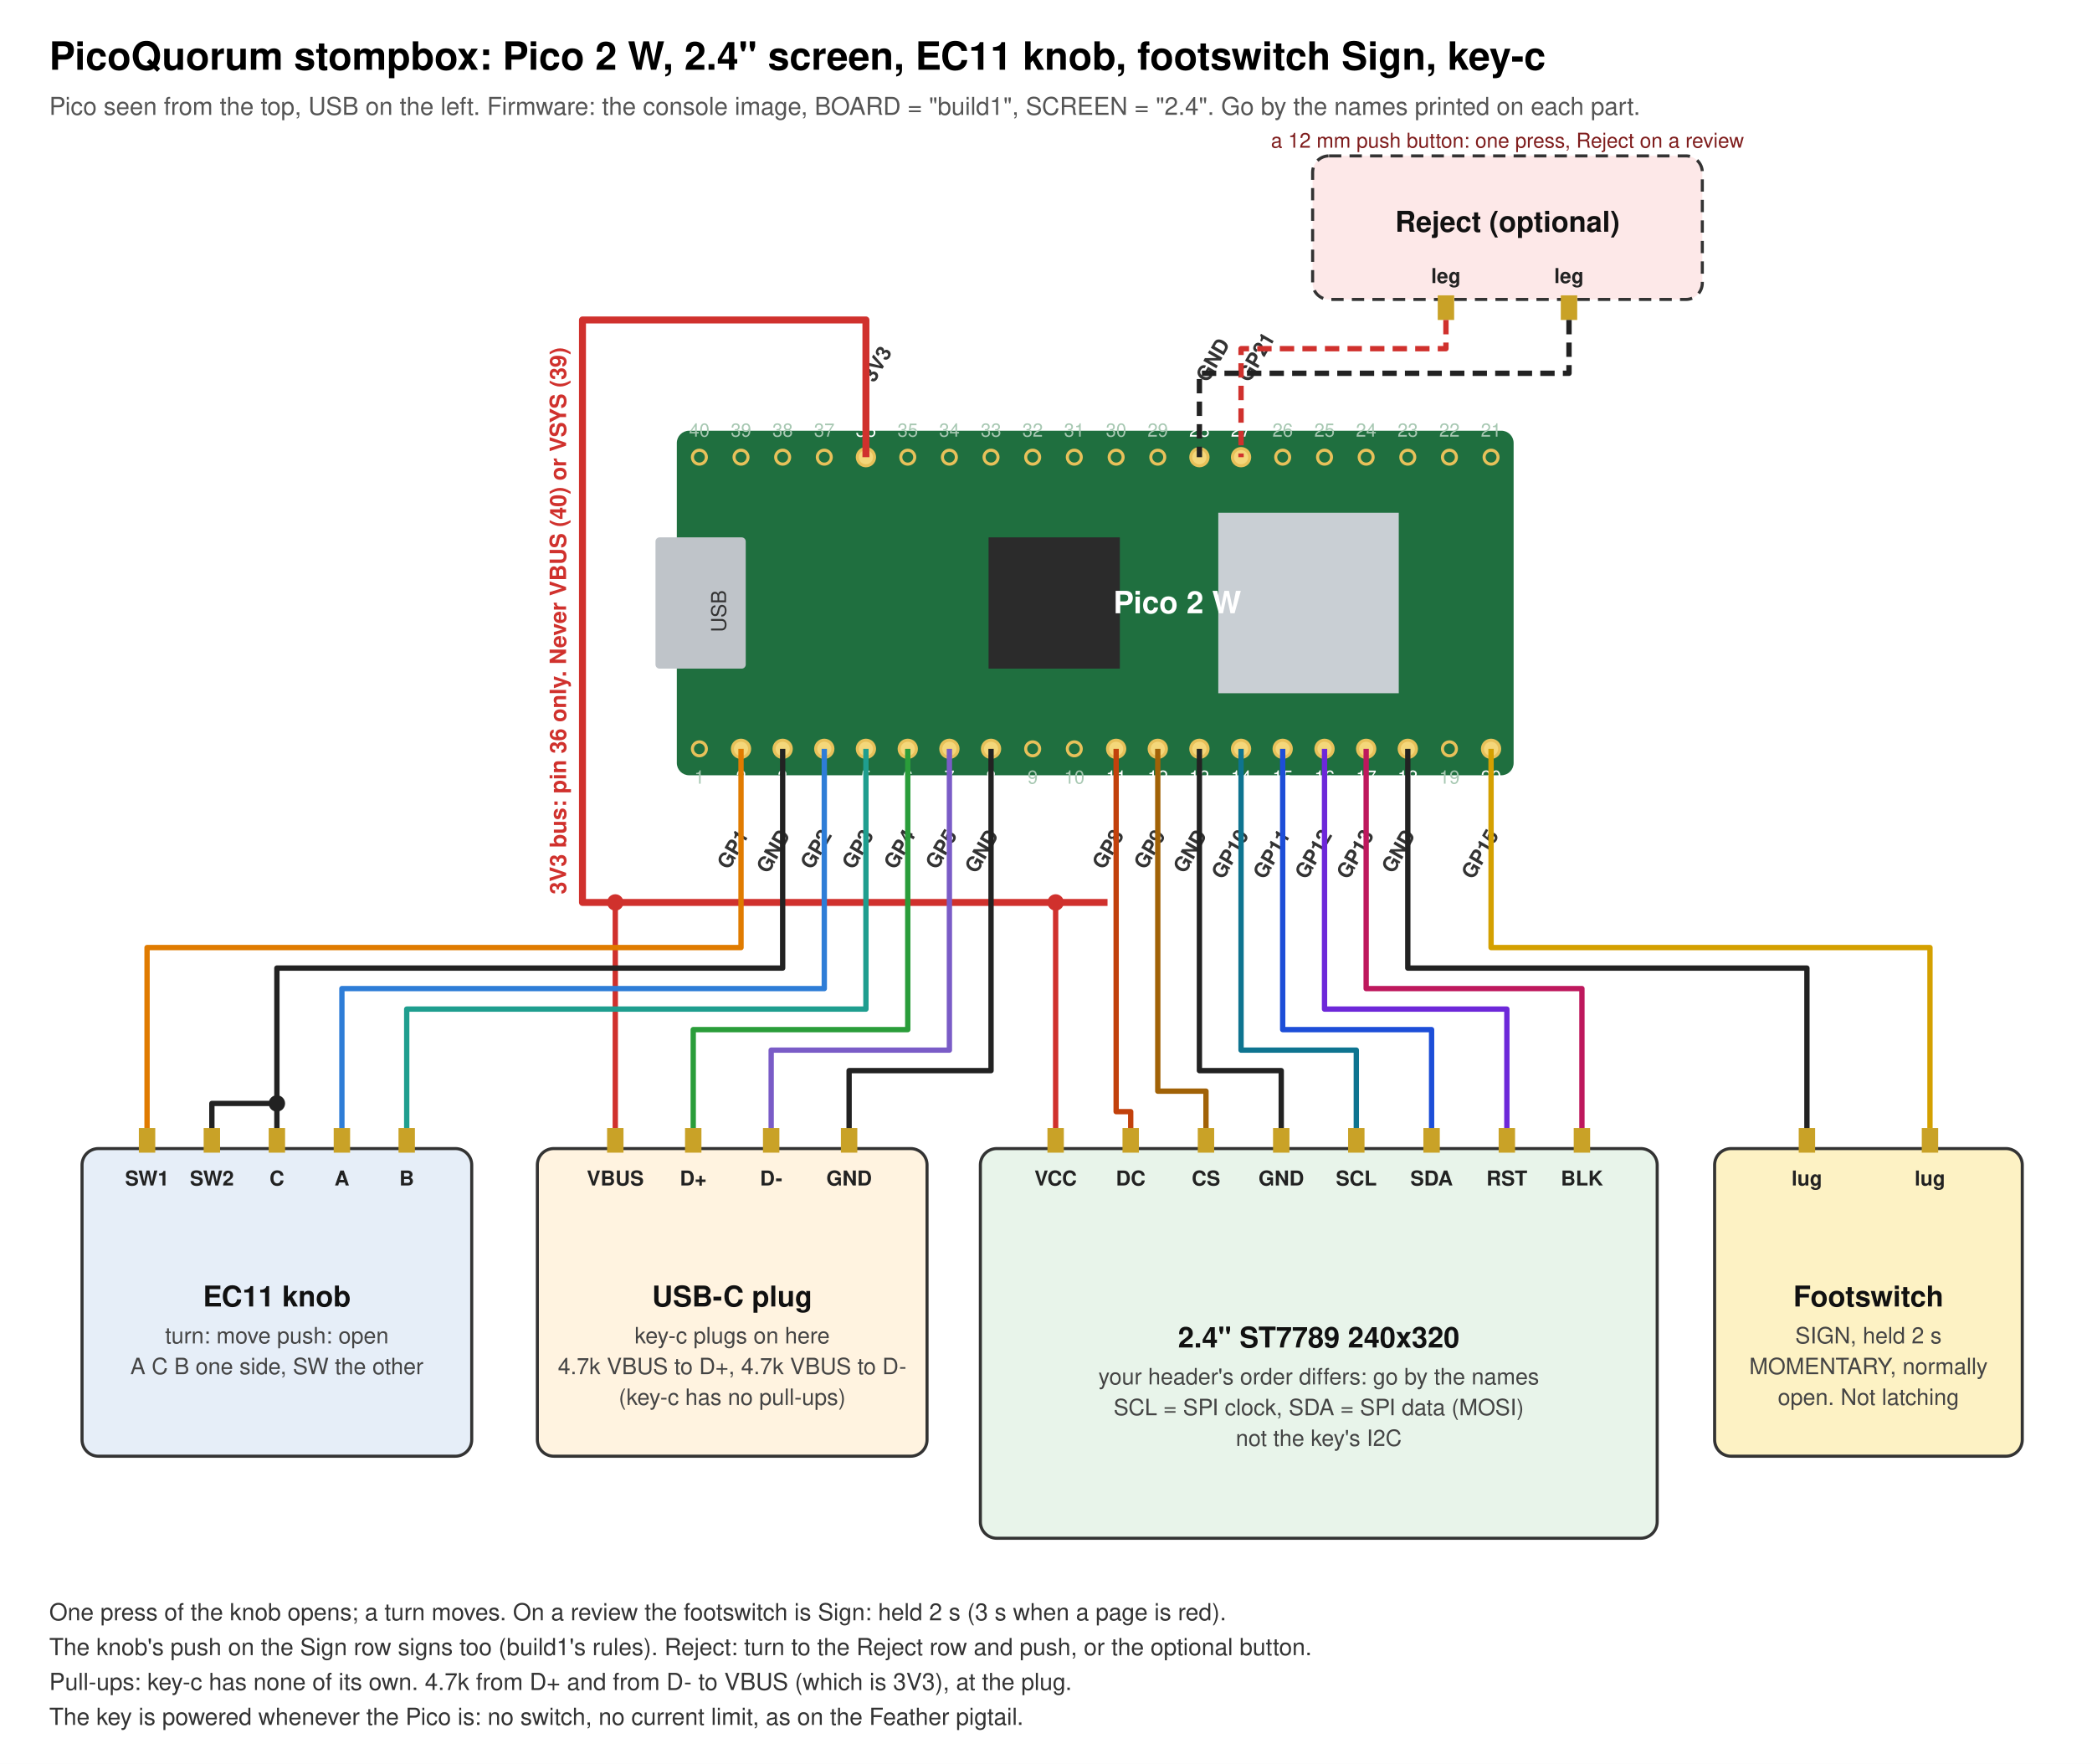
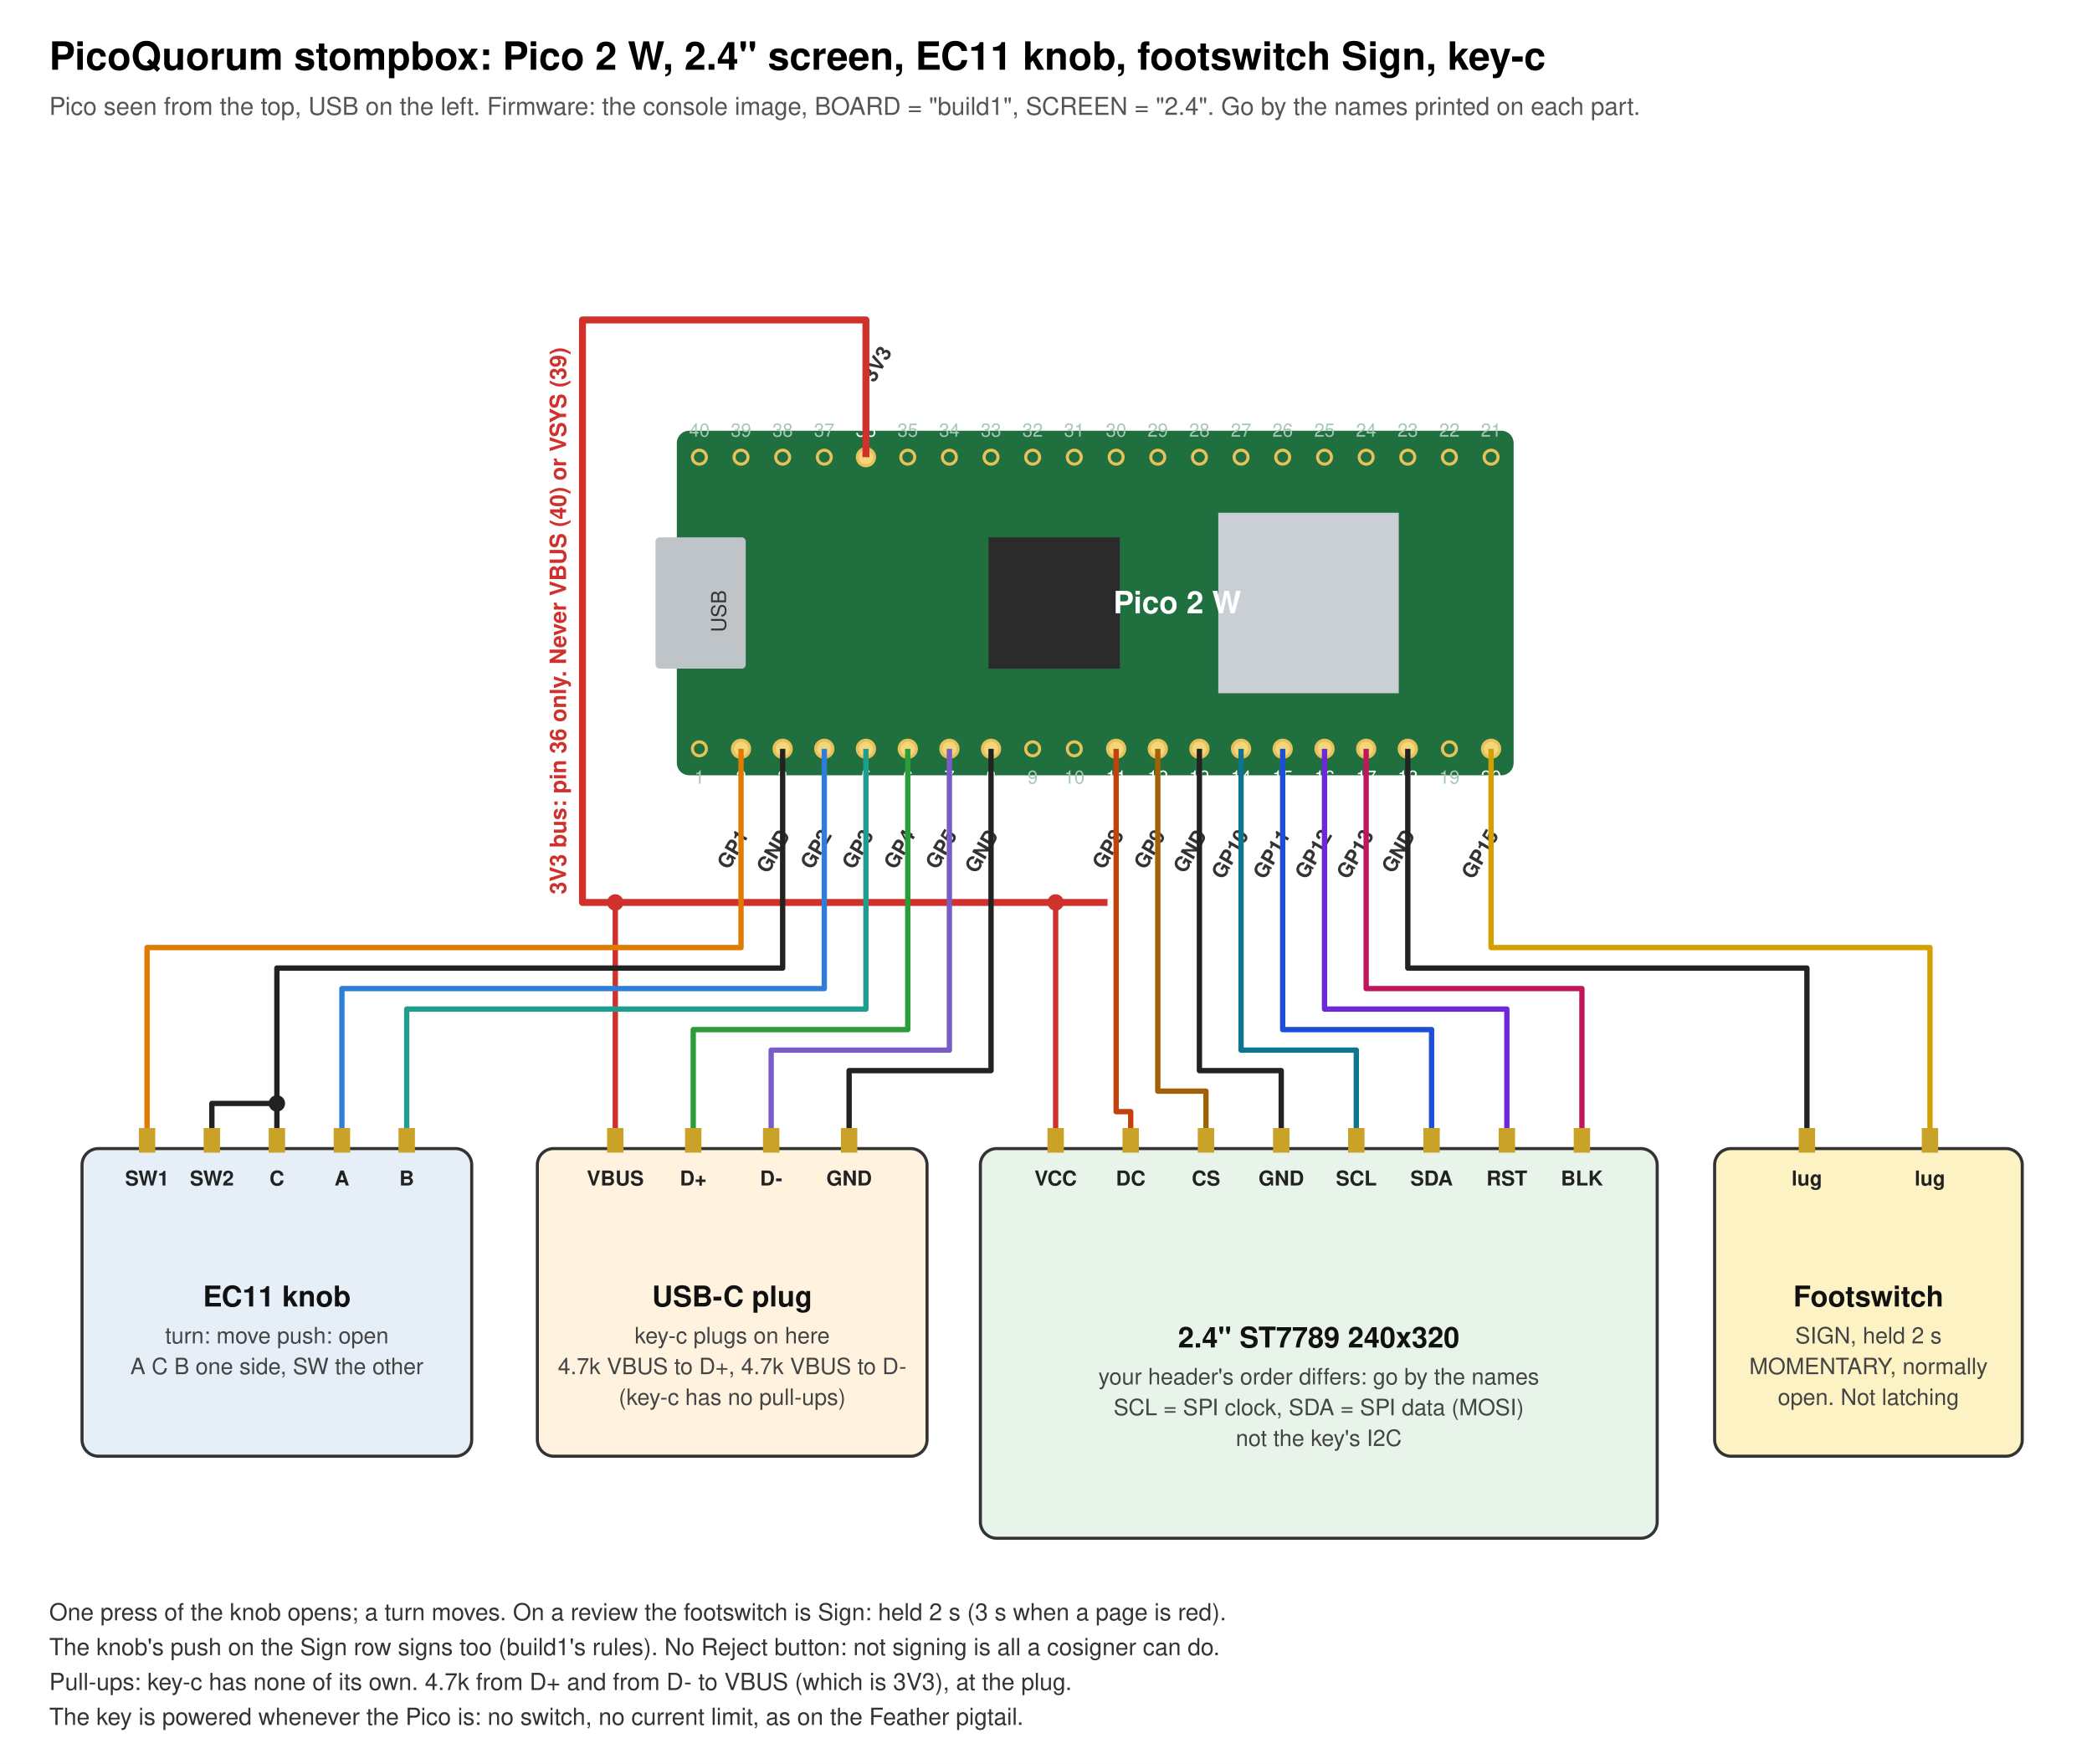
<svg xmlns="http://www.w3.org/2000/svg" width="1020" height="860" viewBox="0 0 1020 860" font-family="Helvetica, Arial, sans-serif" font-size="12">
  <rect width="1020" height="860" fill="#ffffff" />
  <text x="24" y="34" font-size="19" font-weight="bold">PicoQuorum stompbox: Pico 2 W, 2.4" screen, EC11 knob, footswitch Sign, key-c</text>
  <text x="24" y="56" fill="#555">Pico seen from the top, USB on the left. Firmware: the console image, BOARD = "build1", SCREEN = "2.4". Go by the names printed on each part.</text>
  <rect x="330" y="210" width="408.0" height="168.0" rx="6" fill="#1f6f3f" />
  <rect x="319.6" y="262.0" width="44.0" height="64.0" rx="2" fill="#bfc4c9" />
  <text x="354.0" y="298.0" font-size="10" text-anchor="middle" fill="#333" transform="rotate(-90 354.0 298.0)">USB</text>
  <rect x="482.0" y="262.0" width="64.0" height="64.0" fill="#2b2b2b" />
  <rect x="594.0" y="250.0" width="88.0" height="88.0" fill="#c9cfd4" />
  <text x="574.0" y="299.0" font-size="15" text-anchor="middle" fill="#ffffff" font-weight="bold">Pico 2 W</text>
  <circle cx="341.0" cy="365.1" r="3.4" fill="#1f6f3f" stroke="#e8c15a" stroke-width="1.5" />
  <text x="341.0" y="382.1" font-size="9" text-anchor="middle" fill="#a7c8b2">1</text>
  <circle cx="361.3" cy="365.1" r="4.2" fill="#f4d77a" stroke="#e8c15a" stroke-width="1.5" />
  <text x="361.3" y="382.1" font-size="9" text-anchor="middle" fill="#ffffff">2</text>
  <text x="365.3" y="407.1" font-size="10" text-anchor="end" fill="#333" font-weight="bold" transform="rotate(-60 365.3 407.1)">GP1</text>
  <circle cx="381.6" cy="365.1" r="4.2" fill="#f4d77a" stroke="#e8c15a" stroke-width="1.5" />
  <text x="381.6" y="382.1" font-size="9" text-anchor="middle" fill="#ffffff">3</text>
  <text x="385.6" y="407.1" font-size="10" text-anchor="end" fill="#333" font-weight="bold" transform="rotate(-60 385.6 407.1)">GND</text>
  <circle cx="401.9" cy="365.1" r="4.2" fill="#f4d77a" stroke="#e8c15a" stroke-width="1.5" />
  <text x="401.9" y="382.1" font-size="9" text-anchor="middle" fill="#ffffff">4</text>
  <text x="405.9" y="407.1" font-size="10" text-anchor="end" fill="#333" font-weight="bold" transform="rotate(-60 405.9 407.1)">GP2</text>
  <circle cx="422.2" cy="365.1" r="4.2" fill="#f4d77a" stroke="#e8c15a" stroke-width="1.5" />
  <text x="422.2" y="382.1" font-size="9" text-anchor="middle" fill="#ffffff">5</text>
  <text x="426.2" y="407.1" font-size="10" text-anchor="end" fill="#333" font-weight="bold" transform="rotate(-60 426.2 407.1)">GP3</text>
  <circle cx="442.6" cy="365.1" r="4.2" fill="#f4d77a" stroke="#e8c15a" stroke-width="1.5" />
  <text x="442.6" y="382.1" font-size="9" text-anchor="middle" fill="#ffffff">6</text>
  <text x="446.6" y="407.1" font-size="10" text-anchor="end" fill="#333" font-weight="bold" transform="rotate(-60 446.6 407.1)">GP4</text>
  <circle cx="462.9" cy="365.1" r="4.2" fill="#f4d77a" stroke="#e8c15a" stroke-width="1.5" />
  <text x="462.9" y="382.1" font-size="9" text-anchor="middle" fill="#ffffff">7</text>
  <text x="466.9" y="407.1" font-size="10" text-anchor="end" fill="#333" font-weight="bold" transform="rotate(-60 466.9 407.1)">GP5</text>
  <circle cx="483.2" cy="365.1" r="4.2" fill="#f4d77a" stroke="#e8c15a" stroke-width="1.5" />
  <text x="483.2" y="382.1" font-size="9" text-anchor="middle" fill="#ffffff">8</text>
  <text x="487.2" y="407.1" font-size="10" text-anchor="end" fill="#333" font-weight="bold" transform="rotate(-60 487.2 407.1)">GND</text>
  <circle cx="503.5" cy="365.1" r="3.4" fill="#1f6f3f" stroke="#e8c15a" stroke-width="1.5" />
  <text x="503.5" y="382.1" font-size="9" text-anchor="middle" fill="#a7c8b2">9</text>
  <circle cx="523.8" cy="365.1" r="3.4" fill="#1f6f3f" stroke="#e8c15a" stroke-width="1.5" />
  <text x="523.8" y="382.1" font-size="9" text-anchor="middle" fill="#a7c8b2">10</text>
  <circle cx="544.2" cy="365.1" r="4.2" fill="#f4d77a" stroke="#e8c15a" stroke-width="1.5" />
  <text x="544.2" y="382.1" font-size="9" text-anchor="middle" fill="#ffffff">11</text>
  <text x="548.2" y="407.1" font-size="10" text-anchor="end" fill="#333" font-weight="bold" transform="rotate(-60 548.2 407.1)">GP8</text>
  <circle cx="564.5" cy="365.1" r="4.2" fill="#f4d77a" stroke="#e8c15a" stroke-width="1.5" />
  <text x="564.5" y="382.1" font-size="9" text-anchor="middle" fill="#ffffff">12</text>
  <text x="568.5" y="407.1" font-size="10" text-anchor="end" fill="#333" font-weight="bold" transform="rotate(-60 568.5 407.1)">GP9</text>
  <circle cx="584.8" cy="365.1" r="4.2" fill="#f4d77a" stroke="#e8c15a" stroke-width="1.5" />
  <text x="584.8" y="382.1" font-size="9" text-anchor="middle" fill="#ffffff">13</text>
  <text x="588.8" y="407.1" font-size="10" text-anchor="end" fill="#333" font-weight="bold" transform="rotate(-60 588.8 407.1)">GND</text>
  <circle cx="605.1" cy="365.1" r="4.2" fill="#f4d77a" stroke="#e8c15a" stroke-width="1.5" />
  <text x="605.1" y="382.1" font-size="9" text-anchor="middle" fill="#ffffff">14</text>
  <text x="609.1" y="407.1" font-size="10" text-anchor="end" fill="#333" font-weight="bold" transform="rotate(-60 609.1 407.1)">GP10</text>
  <circle cx="625.4" cy="365.1" r="4.2" fill="#f4d77a" stroke="#e8c15a" stroke-width="1.5" />
  <text x="625.4" y="382.1" font-size="9" text-anchor="middle" fill="#ffffff">15</text>
  <text x="629.4" y="407.1" font-size="10" text-anchor="end" fill="#333" font-weight="bold" transform="rotate(-60 629.4 407.1)">GP11</text>
  <circle cx="645.8" cy="365.1" r="4.2" fill="#f4d77a" stroke="#e8c15a" stroke-width="1.5" />
  <text x="645.8" y="382.1" font-size="9" text-anchor="middle" fill="#ffffff">16</text>
  <text x="649.8" y="407.1" font-size="10" text-anchor="end" fill="#333" font-weight="bold" transform="rotate(-60 649.8 407.1)">GP12</text>
  <circle cx="666.1" cy="365.1" r="4.2" fill="#f4d77a" stroke="#e8c15a" stroke-width="1.5" />
  <text x="666.1" y="382.1" font-size="9" text-anchor="middle" fill="#ffffff">17</text>
  <text x="670.1" y="407.1" font-size="10" text-anchor="end" fill="#333" font-weight="bold" transform="rotate(-60 670.1 407.1)">GP13</text>
  <circle cx="686.4" cy="365.1" r="4.2" fill="#f4d77a" stroke="#e8c15a" stroke-width="1.5" />
  <text x="686.4" y="382.1" font-size="9" text-anchor="middle" fill="#ffffff">18</text>
  <text x="690.4" y="407.1" font-size="10" text-anchor="end" fill="#333" font-weight="bold" transform="rotate(-60 690.4 407.1)">GND</text>
  <circle cx="706.7" cy="365.1" r="3.4" fill="#1f6f3f" stroke="#e8c15a" stroke-width="1.5" />
  <text x="706.7" y="382.1" font-size="9" text-anchor="middle" fill="#a7c8b2">19</text>
  <circle cx="727.0" cy="365.1" r="4.2" fill="#f4d77a" stroke="#e8c15a" stroke-width="1.5" />
  <text x="727.0" y="382.1" font-size="9" text-anchor="middle" fill="#ffffff">20</text>
  <text x="731.0" y="407.1" font-size="10" text-anchor="end" fill="#333" font-weight="bold" transform="rotate(-60 731.0 407.1)">GP15</text>
  <circle cx="727.0" cy="222.9" r="3.4" fill="#1f6f3f" stroke="#e8c15a" stroke-width="1.5" />
  <text x="727.0" y="212.9" font-size="9" text-anchor="middle" fill="#a7c8b2">21</text>
  <circle cx="706.7" cy="222.9" r="3.4" fill="#1f6f3f" stroke="#e8c15a" stroke-width="1.5" />
  <text x="706.7" y="212.9" font-size="9" text-anchor="middle" fill="#a7c8b2">22</text>
  <circle cx="686.4" cy="222.9" r="3.4" fill="#1f6f3f" stroke="#e8c15a" stroke-width="1.5" />
  <text x="686.4" y="212.9" font-size="9" text-anchor="middle" fill="#a7c8b2">23</text>
  <circle cx="666.1" cy="222.9" r="3.4" fill="#1f6f3f" stroke="#e8c15a" stroke-width="1.5" />
  <text x="666.1" y="212.9" font-size="9" text-anchor="middle" fill="#a7c8b2">24</text>
  <circle cx="645.8" cy="222.9" r="3.4" fill="#1f6f3f" stroke="#e8c15a" stroke-width="1.5" />
  <text x="645.8" y="212.9" font-size="9" text-anchor="middle" fill="#a7c8b2">25</text>
  <circle cx="625.4" cy="222.9" r="3.4" fill="#1f6f3f" stroke="#e8c15a" stroke-width="1.5" />
  <text x="625.4" y="212.9" font-size="9" text-anchor="middle" fill="#a7c8b2">26</text>
-   <circle cx="605.1" cy="222.9" r="4.2" fill="#f4d77a" stroke="#e8c15a" stroke-width="1.5" />
-   <text x="605.1" y="212.9" font-size="9" text-anchor="middle" fill="#ffffff">27</text>
-   <text x="609.1" y="186.9" font-size="10" text-anchor="start" fill="#333" font-weight="bold" transform="rotate(-60 609.1 186.9)">GP21</text>
-   <circle cx="584.8" cy="222.9" r="4.2" fill="#f4d77a" stroke="#e8c15a" stroke-width="1.5" />
-   <text x="584.8" y="212.9" font-size="9" text-anchor="middle" fill="#ffffff">28</text>
-   <text x="588.8" y="186.9" font-size="10" text-anchor="start" fill="#333" font-weight="bold" transform="rotate(-60 588.8 186.9)">GND</text>
+   <circle cx="605.1" cy="222.9" r="3.4" fill="#1f6f3f" stroke="#e8c15a" stroke-width="1.5" />
+   <text x="605.1" y="212.9" font-size="9" text-anchor="middle" fill="#a7c8b2">27</text>
+   <circle cx="584.8" cy="222.9" r="3.4" fill="#1f6f3f" stroke="#e8c15a" stroke-width="1.5" />
+   <text x="584.8" y="212.9" font-size="9" text-anchor="middle" fill="#a7c8b2">28</text>
  <circle cx="564.5" cy="222.9" r="3.4" fill="#1f6f3f" stroke="#e8c15a" stroke-width="1.5" />
  <text x="564.5" y="212.9" font-size="9" text-anchor="middle" fill="#a7c8b2">29</text>
  <circle cx="544.2" cy="222.9" r="3.4" fill="#1f6f3f" stroke="#e8c15a" stroke-width="1.5" />
  <text x="544.2" y="212.9" font-size="9" text-anchor="middle" fill="#a7c8b2">30</text>
  <circle cx="523.8" cy="222.9" r="3.4" fill="#1f6f3f" stroke="#e8c15a" stroke-width="1.5" />
  <text x="523.8" y="212.9" font-size="9" text-anchor="middle" fill="#a7c8b2">31</text>
  <circle cx="503.5" cy="222.9" r="3.4" fill="#1f6f3f" stroke="#e8c15a" stroke-width="1.5" />
  <text x="503.5" y="212.9" font-size="9" text-anchor="middle" fill="#a7c8b2">32</text>
  <circle cx="483.2" cy="222.9" r="3.4" fill="#1f6f3f" stroke="#e8c15a" stroke-width="1.5" />
  <text x="483.2" y="212.9" font-size="9" text-anchor="middle" fill="#a7c8b2">33</text>
  <circle cx="462.9" cy="222.9" r="3.4" fill="#1f6f3f" stroke="#e8c15a" stroke-width="1.5" />
  <text x="462.9" y="212.9" font-size="9" text-anchor="middle" fill="#a7c8b2">34</text>
  <circle cx="442.6" cy="222.9" r="3.4" fill="#1f6f3f" stroke="#e8c15a" stroke-width="1.5" />
  <text x="442.6" y="212.9" font-size="9" text-anchor="middle" fill="#a7c8b2">35</text>
  <circle cx="422.2" cy="222.9" r="4.2" fill="#f4d77a" stroke="#e8c15a" stroke-width="1.5" />
  <text x="422.2" y="212.9" font-size="9" text-anchor="middle" fill="#ffffff">36</text>
  <text x="426.2" y="186.9" font-size="10" text-anchor="start" fill="#333" font-weight="bold" transform="rotate(-60 426.2 186.9)">3V3</text>
  <circle cx="401.9" cy="222.9" r="3.4" fill="#1f6f3f" stroke="#e8c15a" stroke-width="1.5" />
  <text x="401.9" y="212.9" font-size="9" text-anchor="middle" fill="#a7c8b2">37</text>
  <circle cx="381.6" cy="222.9" r="3.4" fill="#1f6f3f" stroke="#e8c15a" stroke-width="1.5" />
  <text x="381.6" y="212.9" font-size="9" text-anchor="middle" fill="#a7c8b2">38</text>
  <circle cx="361.3" cy="222.9" r="3.4" fill="#1f6f3f" stroke="#e8c15a" stroke-width="1.5" />
  <text x="361.3" y="212.9" font-size="9" text-anchor="middle" fill="#a7c8b2">39</text>
  <circle cx="341.0" cy="222.9" r="3.4" fill="#1f6f3f" stroke="#e8c15a" stroke-width="1.5" />
  <text x="341.0" y="212.9" font-size="9" text-anchor="middle" fill="#a7c8b2">40</text>
  <polyline points="422.2,222.9 422.2,156.0 284.0,156.0 284.0,440.0 540.0,440.0" fill="none" stroke="#d0312d" stroke-width="3.4" stroke-linejoin="round" />
  <text x="276.0" y="436.0" font-size="11" text-anchor="start" fill="#d0312d" font-weight="bold" transform="rotate(-90 276.0 436.0)">3V3 bus: pin 36 only. Never VBUS (40) or VSYS (39)</text>
  <rect x="40.0" y="560.0" width="190.0" height="150.0" rx="8" fill="#e6eef8" stroke="#333" stroke-width="1.5" />
  <text x="135.0" y="637.0" font-size="14" text-anchor="middle" fill="#111" font-weight="bold">EC11 knob</text>
  <text x="135.0" y="655.0" font-size="11" text-anchor="middle" fill="#444">turn: move   push: open</text>
  <text x="135.0" y="670.0" font-size="11" text-anchor="middle" fill="#444">A C B one side, SW the other</text>
  <rect x="67.7" y="550.0" width="8" height="12" fill="#c9a227" />
  <text x="71.7" y="578.0" font-size="10" text-anchor="middle" fill="#222" font-weight="bold">SW1</text>
  <rect x="99.3" y="550.0" width="8" height="12" fill="#c9a227" />
  <text x="103.3" y="578.0" font-size="10" text-anchor="middle" fill="#222" font-weight="bold">SW2</text>
  <rect x="131.0" y="550.0" width="8" height="12" fill="#c9a227" />
  <text x="135.0" y="578.0" font-size="10" text-anchor="middle" fill="#222" font-weight="bold">C</text>
  <rect x="162.7" y="550.0" width="8" height="12" fill="#c9a227" />
  <text x="166.7" y="578.0" font-size="10" text-anchor="middle" fill="#222" font-weight="bold">A</text>
  <rect x="194.3" y="550.0" width="8" height="12" fill="#c9a227" />
  <text x="198.3" y="578.0" font-size="10" text-anchor="middle" fill="#222" font-weight="bold">B</text>
  <rect x="262.0" y="560.0" width="190.0" height="150.0" rx="8" fill="#fff3e0" stroke="#333" stroke-width="1.5" />
  <text x="357.0" y="637.0" font-size="14" text-anchor="middle" fill="#111" font-weight="bold">USB-C plug</text>
  <text x="357.0" y="655.0" font-size="11" text-anchor="middle" fill="#444">key-c plugs on here</text>
  <text x="357.0" y="670.0" font-size="11" text-anchor="middle" fill="#444">4.7k VBUS to D+, 4.7k VBUS to D-</text>
  <text x="357.0" y="685.0" font-size="11" text-anchor="middle" fill="#444">(key-c has no pull-ups)</text>
  <rect x="296.0" y="550.0" width="8" height="12" fill="#c9a227" />
  <text x="300.0" y="578.0" font-size="10" text-anchor="middle" fill="#222" font-weight="bold">VBUS</text>
  <rect x="334.0" y="550.0" width="8" height="12" fill="#c9a227" />
  <text x="338.0" y="578.0" font-size="10" text-anchor="middle" fill="#222" font-weight="bold">D+</text>
  <rect x="372.0" y="550.0" width="8" height="12" fill="#c9a227" />
  <text x="376.0" y="578.0" font-size="10" text-anchor="middle" fill="#222" font-weight="bold">D-</text>
  <rect x="410.0" y="550.0" width="8" height="12" fill="#c9a227" />
  <text x="414.0" y="578.0" font-size="10" text-anchor="middle" fill="#222" font-weight="bold">GND</text>
  <rect x="478.0" y="560.0" width="330.0" height="190.0" rx="8" fill="#e8f4ea" stroke="#333" stroke-width="1.5" />
  <text x="643.0" y="657.0" font-size="14" text-anchor="middle" fill="#111" font-weight="bold">2.4" ST7789 240x320</text>
  <text x="643.0" y="675.0" font-size="11" text-anchor="middle" fill="#444">your header's order differs: go by the names</text>
  <text x="643.0" y="690.0" font-size="11" text-anchor="middle" fill="#444">SCL = SPI clock, SDA = SPI data (MOSI)</text>
  <text x="643.0" y="705.0" font-size="11" text-anchor="middle" fill="#444">not the key's I2C</text>
  <rect x="510.7" y="550.0" width="8" height="12" fill="#c9a227" />
  <text x="514.7" y="578.0" font-size="10" text-anchor="middle" fill="#222" font-weight="bold">VCC</text>
  <rect x="547.3" y="550.0" width="8" height="12" fill="#c9a227" />
  <text x="551.3" y="578.0" font-size="10" text-anchor="middle" fill="#222" font-weight="bold">DC</text>
  <rect x="584.0" y="550.0" width="8" height="12" fill="#c9a227" />
  <text x="588.0" y="578.0" font-size="10" text-anchor="middle" fill="#222" font-weight="bold">CS</text>
  <rect x="620.7" y="550.0" width="8" height="12" fill="#c9a227" />
  <text x="624.7" y="578.0" font-size="10" text-anchor="middle" fill="#222" font-weight="bold">GND</text>
  <rect x="657.3" y="550.0" width="8" height="12" fill="#c9a227" />
  <text x="661.3" y="578.0" font-size="10" text-anchor="middle" fill="#222" font-weight="bold">SCL</text>
  <rect x="694.0" y="550.0" width="8" height="12" fill="#c9a227" />
  <text x="698.0" y="578.0" font-size="10" text-anchor="middle" fill="#222" font-weight="bold">SDA</text>
  <rect x="730.7" y="550.0" width="8" height="12" fill="#c9a227" />
  <text x="734.7" y="578.0" font-size="10" text-anchor="middle" fill="#222" font-weight="bold">RST</text>
  <rect x="767.3" y="550.0" width="8" height="12" fill="#c9a227" />
  <text x="771.3" y="578.0" font-size="10" text-anchor="middle" fill="#222" font-weight="bold">BLK</text>
  <rect x="836.0" y="560.0" width="150.0" height="150.0" rx="8" fill="#fdf2c4" stroke="#333" stroke-width="1.5" />
  <text x="911.0" y="637.0" font-size="14" text-anchor="middle" fill="#111" font-weight="bold">Footswitch</text>
  <text x="911.0" y="655.0" font-size="11" text-anchor="middle" fill="#444">SIGN, held 2 s</text>
  <text x="911.0" y="670.0" font-size="11" text-anchor="middle" fill="#444">MOMENTARY, normally</text>
  <text x="911.0" y="685.0" font-size="11" text-anchor="middle" fill="#444">open. Not latching</text>
  <rect x="877.0" y="550.0" width="8" height="12" fill="#c9a227" />
  <text x="881.0" y="578.0" font-size="10" text-anchor="middle" fill="#222" font-weight="bold">lug</text>
  <rect x="937.0" y="550.0" width="8" height="12" fill="#c9a227" />
  <text x="941.0" y="578.0" font-size="10" text-anchor="middle" fill="#222" font-weight="bold">lug</text>
  <polyline points="103.3,550.0 103.3,538.0 135.0,538.0" fill="none" stroke="#222222" stroke-width="2.6" stroke-linejoin="round" />
  <circle cx="135.0" cy="538.0" r="4" fill="#222222" />
  <polyline points="300.0,550.0 300.0,440.0" fill="none" stroke="#d0312d" stroke-width="2.6" stroke-linejoin="round" />
  <circle cx="300.0" cy="440.0" r="4" fill="#d0312d" />
  <polyline points="514.7,550.0 514.7,440.0" fill="none" stroke="#d0312d" stroke-width="2.6" stroke-linejoin="round" />
  <circle cx="514.7" cy="440.0" r="4" fill="#d0312d" />
  <polyline points="71.7,550.0 71.7,462.0 361.3,462.0 361.3,365.1" fill="none" stroke="#e07b00" stroke-width="2.6" stroke-linejoin="round" />
  <polyline points="135.0,550.0 135.0,472.0 381.6,472.0 381.6,365.1" fill="none" stroke="#222222" stroke-width="2.6" stroke-linejoin="round" />
  <polyline points="166.7,550.0 166.7,482.0 401.9,482.0 401.9,365.1" fill="none" stroke="#2e7dd7" stroke-width="2.6" stroke-linejoin="round" />
  <polyline points="198.3,550.0 198.3,492.0 422.2,492.0 422.2,365.1" fill="none" stroke="#1f9e8f" stroke-width="2.6" stroke-linejoin="round" />
  <polyline points="338.0,550.0 338.0,502.0 442.6,502.0 442.6,365.1" fill="none" stroke="#2a9d3a" stroke-width="2.6" stroke-linejoin="round" />
  <polyline points="376.0,550.0 376.0,512.0 462.9,512.0 462.9,365.1" fill="none" stroke="#7a5cc7" stroke-width="2.6" stroke-linejoin="round" />
  <polyline points="414.0,550.0 414.0,522.0 483.2,522.0 483.2,365.1" fill="none" stroke="#222222" stroke-width="2.6" stroke-linejoin="round" />
  <polyline points="551.3,550.0 551.3,542.0 544.2,542.0 544.2,365.1" fill="none" stroke="#c2410c" stroke-width="2.6" stroke-linejoin="round" />
  <polyline points="588.0,550.0 588.0,532.0 564.5,532.0 564.5,365.1" fill="none" stroke="#a16207" stroke-width="2.6" stroke-linejoin="round" />
  <polyline points="624.7,550.0 624.7,522.0 584.8,522.0 584.8,365.1" fill="none" stroke="#222222" stroke-width="2.6" stroke-linejoin="round" />
  <polyline points="661.3,550.0 661.3,512.0 605.1,512.0 605.1,365.1" fill="none" stroke="#0e7490" stroke-width="2.6" stroke-linejoin="round" />
  <polyline points="698.0,550.0 698.0,502.0 625.4,502.0 625.4,365.1" fill="none" stroke="#1d4ed8" stroke-width="2.6" stroke-linejoin="round" />
  <polyline points="734.7,550.0 734.7,492.0 645.8,492.0 645.8,365.1" fill="none" stroke="#6d28d9" stroke-width="2.6" stroke-linejoin="round" />
  <polyline points="771.3,550.0 771.3,482.0 666.1,482.0 666.1,365.1" fill="none" stroke="#be185d" stroke-width="2.6" stroke-linejoin="round" />
  <polyline points="881.0,550.0 881.0,472.0 686.4,472.0 686.4,365.1" fill="none" stroke="#222222" stroke-width="2.6" stroke-linejoin="round" />
  <polyline points="941.0,550.0 941.0,462.0 727.0,462.0 727.0,365.1" fill="none" stroke="#d4a000" stroke-width="2.6" stroke-linejoin="round" />
-   <rect x="640.0" y="76.0" width="190.0" height="70.0" rx="8" fill="#fde8e8" stroke="#333" stroke-width="1.5" stroke-dasharray="6 4" />
-   <text x="735.0" y="113.0" font-size="14" text-anchor="middle" fill="#111" font-weight="bold">Reject (optional)</text>
-   <rect x="701.0" y="144.0" width="8" height="12" fill="#c9a227" />
-   <text x="705.0" y="138.0" font-size="10" text-anchor="middle" fill="#222" font-weight="bold">leg</text>
-   <rect x="761.0" y="144.0" width="8" height="12" fill="#c9a227" />
-   <text x="765.0" y="138.0" font-size="10" text-anchor="middle" fill="#222" font-weight="bold">leg</text>
-   <polyline points="705.0,156.0 705.0,170.0 605.1,170.0 605.1,222.9" fill="none" stroke="#d0312d" stroke-width="2.6" stroke-linejoin="round" stroke-dasharray="7 4" />
-   <polyline points="765.0,156.0 765.0,182.0 584.8,182.0 584.8,222.9" fill="none" stroke="#222222" stroke-width="2.6" stroke-linejoin="round" stroke-dasharray="7 4" />
-   <text x="735.0" y="72.0" font-size="10" text-anchor="middle" fill="#7f1d1d">a 12 mm push button: one press, Reject on a review</text>
  <text x="24.0" y="790.0" font-size="11.5" text-anchor="start" fill="#333">One press of the knob opens; a turn moves. On a review the footswitch is Sign: held 2 s (3 s when a page is red).</text>
-   <text x="24.0" y="807.0" font-size="11.5" text-anchor="start" fill="#333">The knob's push on the Sign row signs too (build1's rules). Reject: turn to the Reject row and push, or the optional button.</text>
+   <text x="24.0" y="807.0" font-size="11.5" text-anchor="start" fill="#333">The knob's push on the Sign row signs too (build1's rules). No Reject button: not signing is all a cosigner can do.</text>
  <text x="24.0" y="824.0" font-size="11.5" text-anchor="start" fill="#333">Pull-ups: key-c has none of its own. 4.7k from D+ and from D- to VBUS (which is 3V3), at the plug.</text>
  <text x="24.0" y="841.0" font-size="11.5" text-anchor="start" fill="#333">The key is powered whenever the Pico is: no switch, no current limit, as on the Feather pigtail.</text>
</svg>
